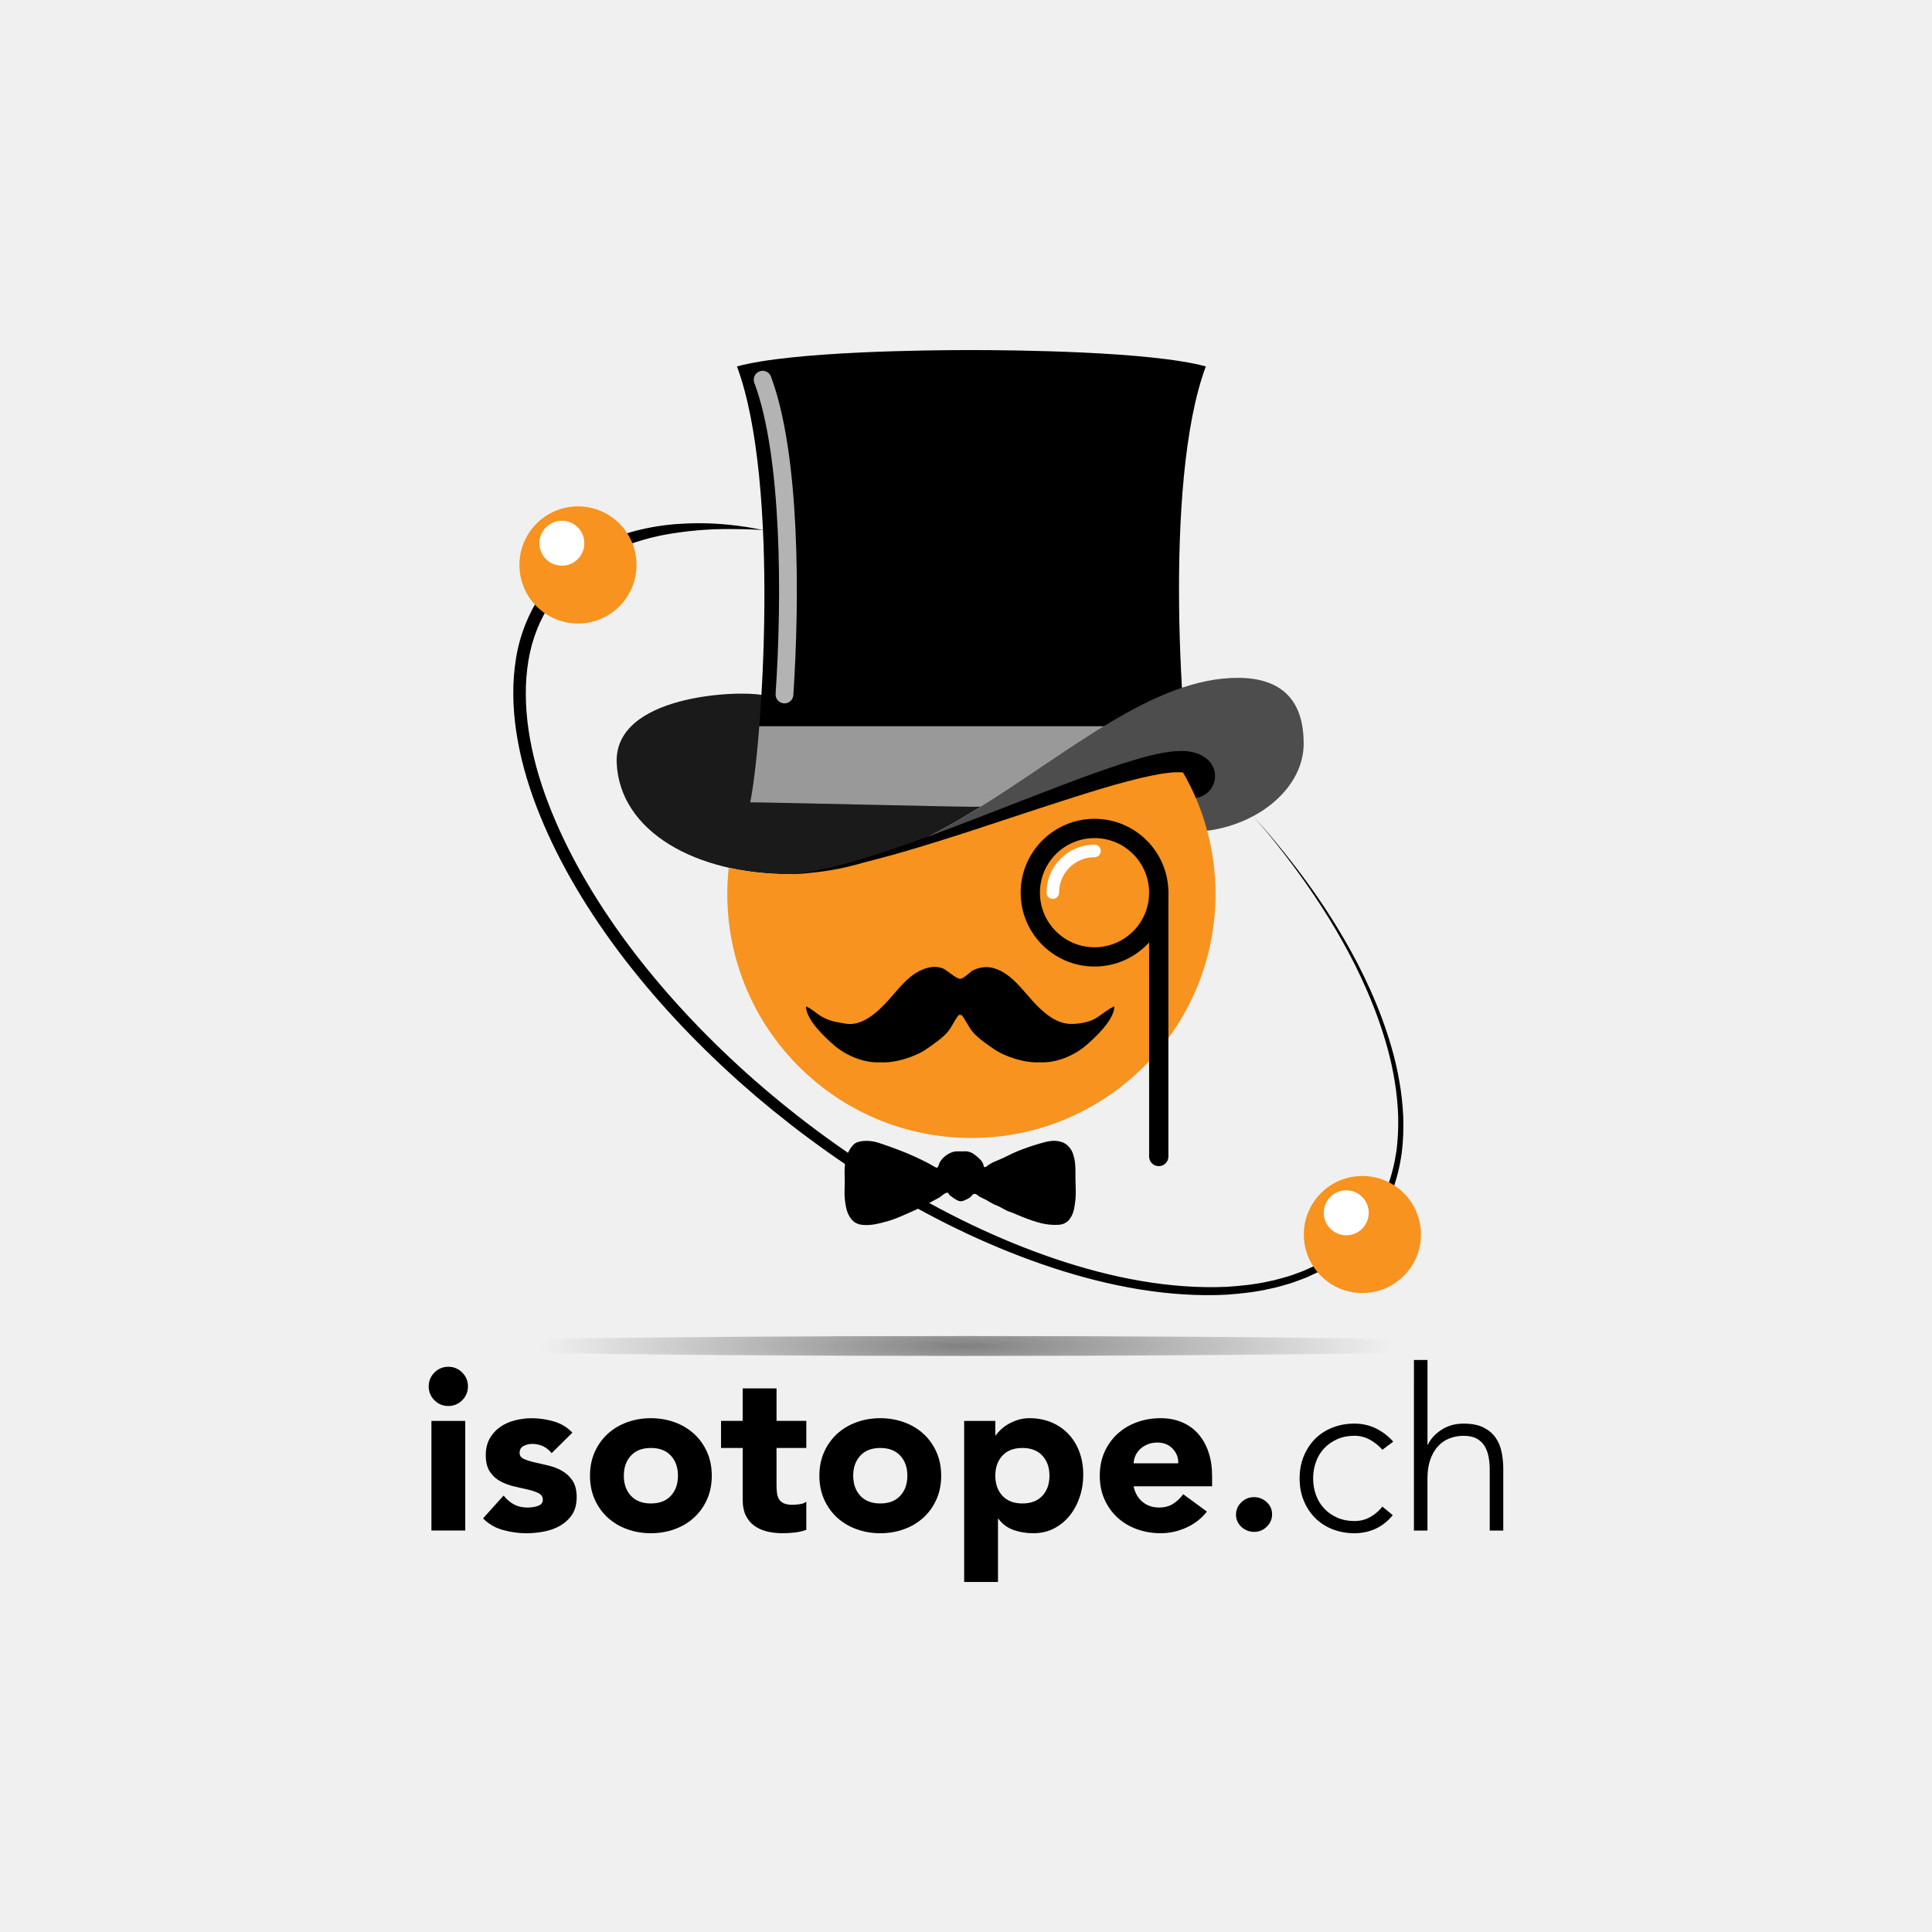
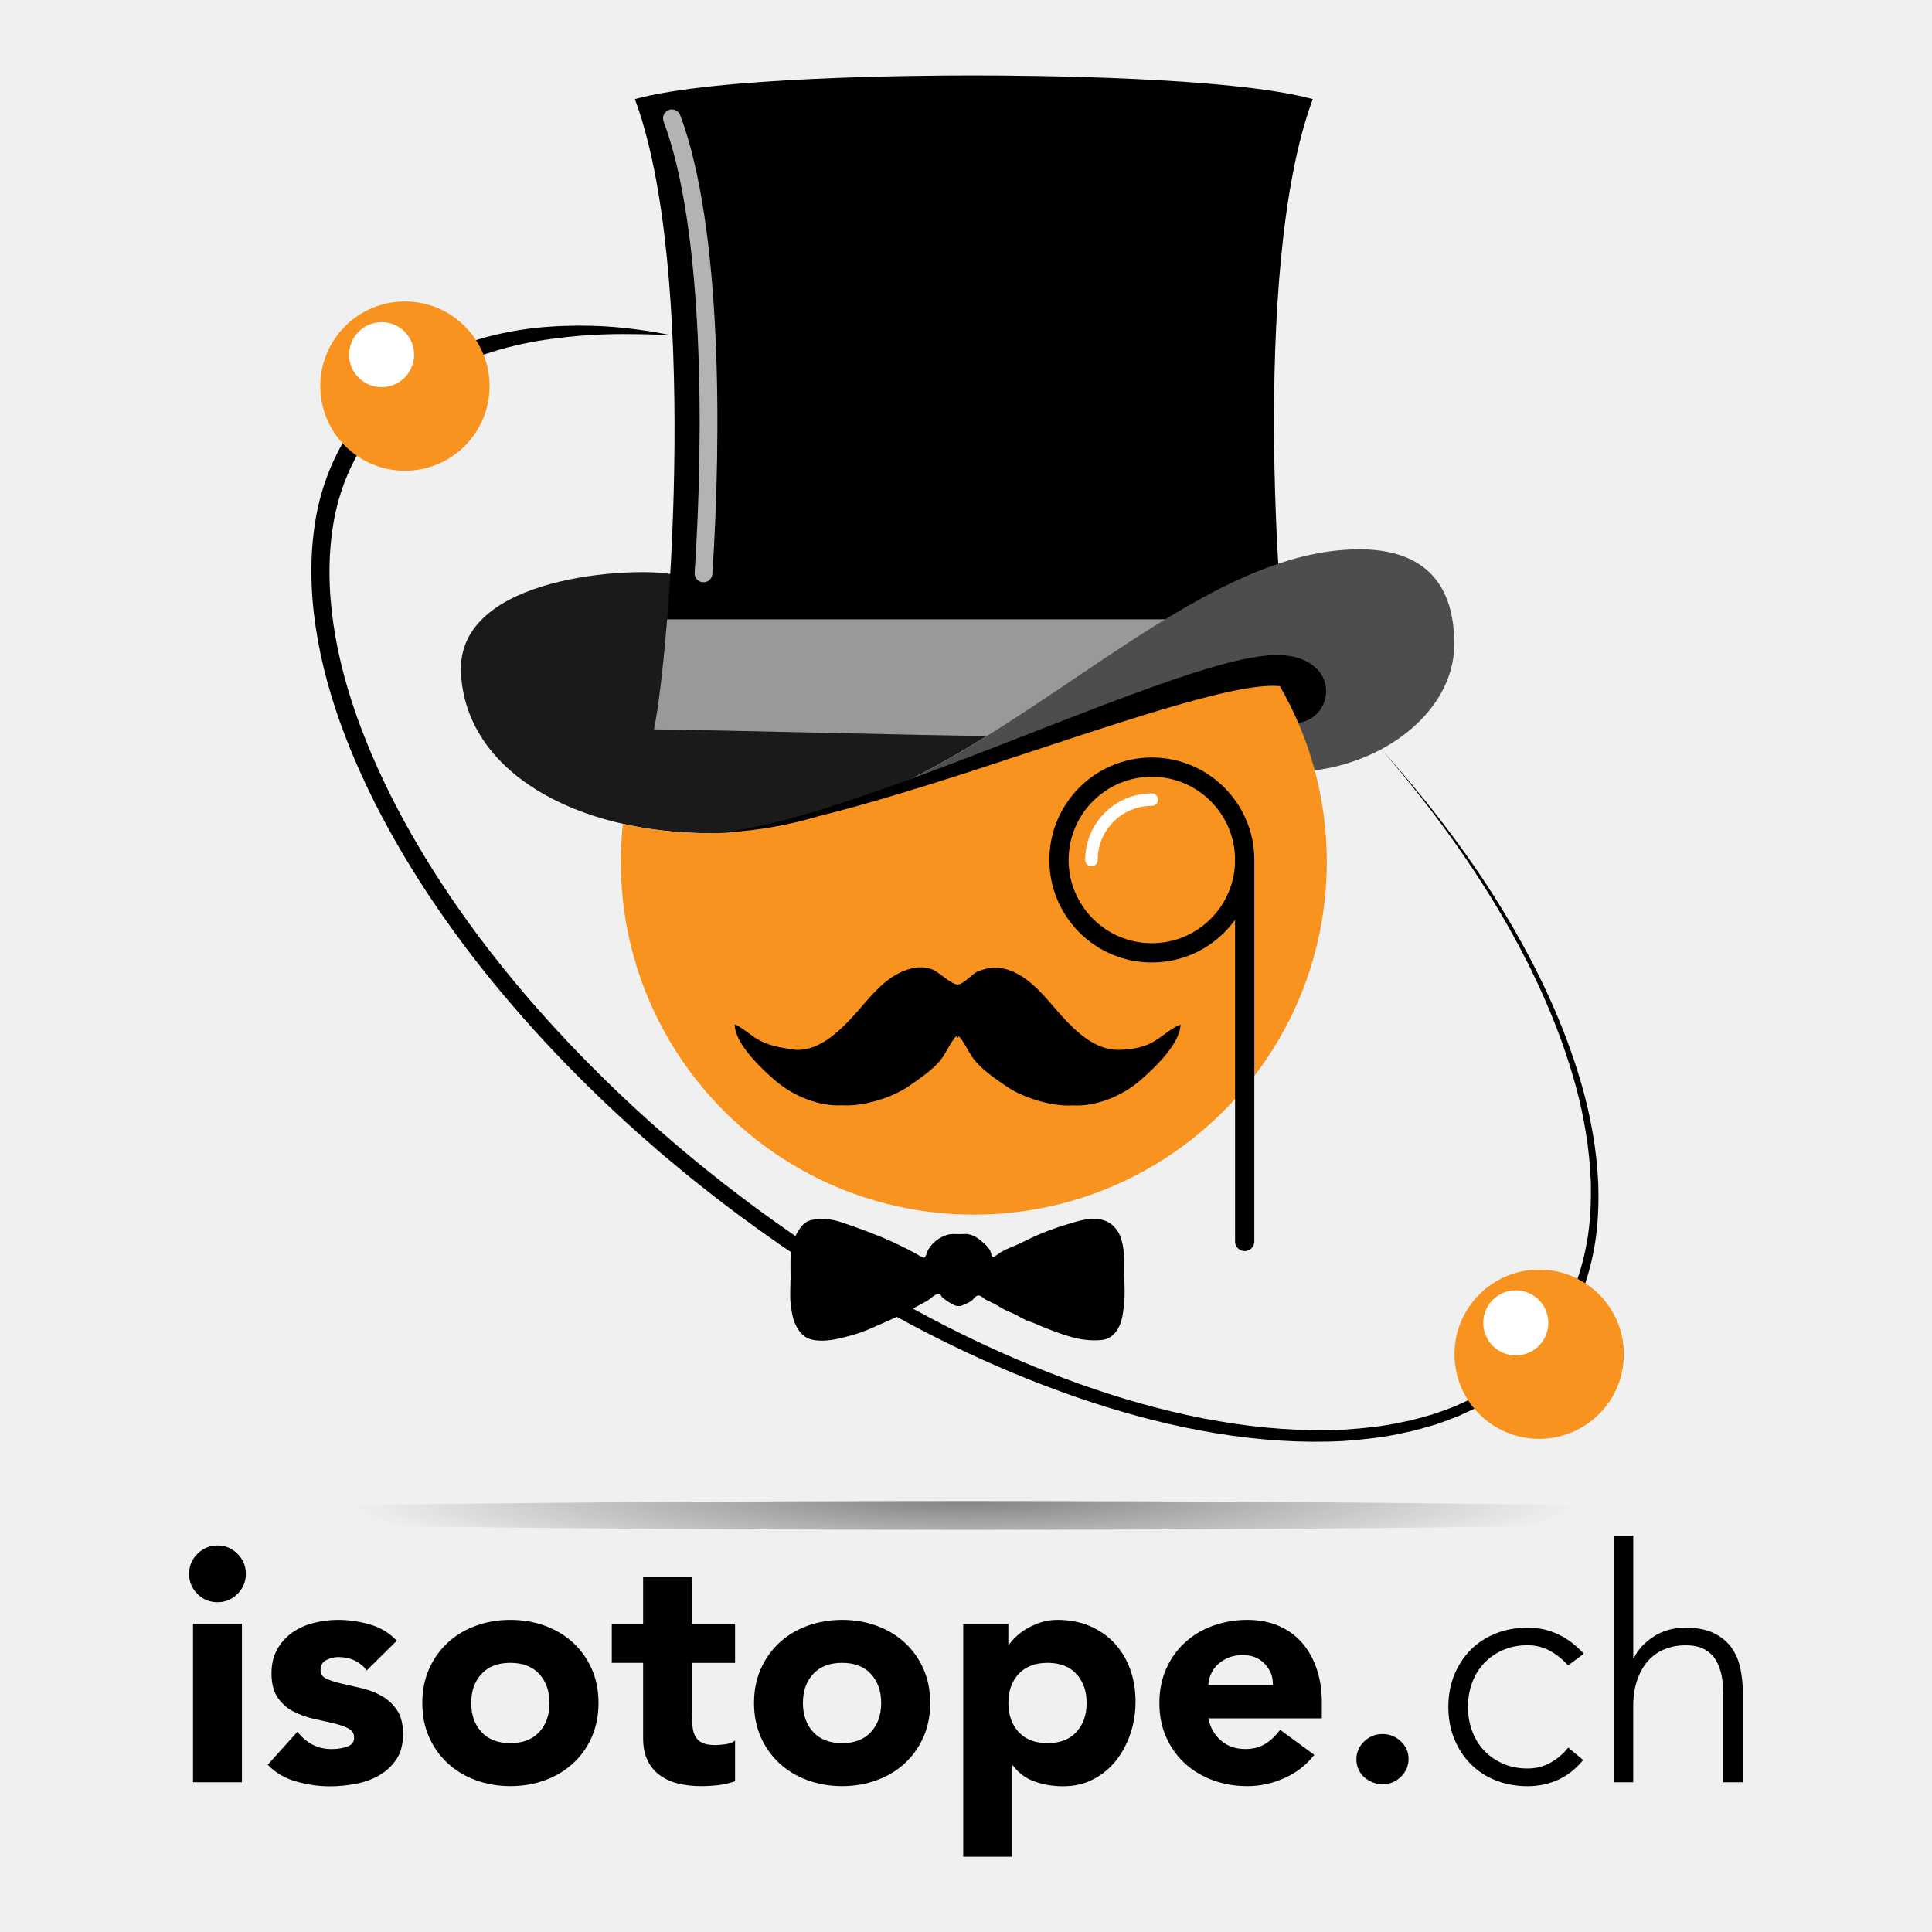
- <svg xmlns="http://www.w3.org/2000/svg" version="1.1" id="Layer_1" x="0px" y="0px" width="320px" height="320px" viewBox="0 0 320 320" enable-background="new 0 0 320 320" xml:space="preserve">
+ <svg xmlns="http://www.w3.org/2000/svg" id="Layer_1" version="1.1" viewBox="0 0 320 320">
+   <defs>
+     <style>
+       .st0, .st1 {
+         stroke-linejoin: round;
+       }
+ 
+       .st0, .st1, .st2 {
+         fill: none;
+         stroke-linecap: round;
+       }
+ 
+       .st0, .st3 {
+         stroke: #000;
+         stroke-width: 3.19px;
+       }
+ 
+       .st4 {
+         fill: url(#radial-gradient);
+       }
+ 
+       .st5 {
+         fill: #4d4d4d;
+       }
+ 
+       .st1 {
+         stroke: #fff;
+         stroke-width: 2.07px;
+       }
+ 
+       .st3, .st6 {
+         fill: #f7931e;
+       }
+ 
+       .st3, .st2 {
+         stroke-miterlimit: 10;
+       }
+ 
+       .st7 {
+         fill: #fff;
+       }
+ 
+       .st8 {
+         fill: #1a1a1a;
+       }
+ 
+       .st2 {
+         stroke: #b3b3b3;
+         stroke-width: 2.94px;
+       }
+ 
+       .st9 {
+         fill: #999;
+       }
+     </style>
+     <radialGradient id="radial-gradient" cx="232.58" cy="4738.74" fx="232.58" fy="4738.74" r="68.05" gradientTransform="translate(-189.23 -604.76) scale(1.5 .18)" gradientUnits="userSpaceOnUse">
+       <stop offset="0" stop-color="gray" />
+       <stop offset="1" stop-color="gray" stop-opacity="0" />
+     </radialGradient>
+   </defs>
  <g>
    <g>
+       <path d="M130.96,211.9c0-1.34-.1-2.71.02-4.05.17-1.83.69-3.56,1.99-4.97.55-.61,1.29-.8,1.91-.9,1.52-.23,3.05-.03,4.52.48,2.94.99,5.83,2.04,8.65,3.34,1.47.69,2.95,1.4,4.35,2.25.73.43.82.36,1.09-.46.54-1.67,2.59-3.17,4.33-3.2.59,0,1.17.04,1.76,0,1.21-.1,2.16.46,3.01,1.21.72.62,1.49,1.24,1.65,2.31.04.16.22.43.62.13.73-.57,1.55-1.04,2.41-1.37.92-.36,1.8-.77,2.68-1.21,2.5-1.28,5.19-2.22,7.9-3,1.67-.48,3.43-.94,5.29-.23.89.35,1.47.97,1.93,1.61.43.62.69,1.45.87,2.28.36,1.66.24,3.3.27,4.97.03,1.7.16,3.42-.04,5.09-.19,1.5-.33,3.03-1.31,4.38-.68.92-1.56,1.31-2.47,1.4-1.73.14-3.44-.06-5.19-.58-1.73-.5-3.4-1.15-5.03-1.84-.51-.22-1-.45-1.52-.61-1.22-.36-2.21-1.18-3.38-1.61-1.14-.42-2.09-1.17-3.17-1.66-.46-.2-.93-.41-1.29-.72-.56-.51-1.03-.48-1.46.07-.51.66-1.28.9-1.97,1.21-.35.16-.91.15-1.28-.02-.69-.32-1.33-.78-1.95-1.23-.24-.17-.34-.64-.57-.68-.27-.04-.62.16-.89.33-.47.32-.87.74-1.37.98-1.83.95-3.6,2.05-5.5,2.85-2.24.97-4.43,2.08-6.78,2.73-1.77.47-3.56.98-5.47.86-1.72-.08-2.8-.73-3.63-2.29-.67-1.21-.82-2.51-.98-3.79-.16-1.34-.03-2.69-.03-4.05Z" />
      <g>
-         <path d="M139.916,195.893c0-0.929-0.069-1.873,0.014-2.799c0.121-1.266,0.474-2.461,1.375-3.439     c0.382-0.422,0.892-0.556,1.323-0.624c1.048-0.161,2.11-0.021,3.127,0.33c2.03,0.683,4.031,1.411,5.981,2.312     c1.019,0.477,2.037,0.967,3.008,1.554c0.507,0.298,0.565,0.246,0.755-0.315c0.374-1.152,1.788-2.194,2.994-2.213     c0.406-0.002,0.811,0.025,1.218-0.002c0.837-0.066,1.493,0.321,2.081,0.837c0.495,0.431,1.028,0.858,1.138,1.601     c0.025,0.113,0.151,0.296,0.432,0.089c0.506-0.396,1.072-0.722,1.67-0.946c0.634-0.246,1.242-0.535,1.85-0.834     c1.732-0.887,3.592-1.535,5.465-2.076c1.154-0.335,2.372-0.652,3.656-0.159c0.617,0.245,1.018,0.674,1.335,1.112     c0.3,0.426,0.476,1.006,0.605,1.578c0.251,1.15,0.165,2.285,0.189,3.434c0.021,1.173,0.114,2.367-0.026,3.523     c-0.132,1.035-0.227,2.098-0.908,3.027c-0.469,0.634-1.078,0.904-1.711,0.967c-1.198,0.097-2.377-0.044-3.588-0.399     c-1.199-0.343-2.35-0.794-3.482-1.274c-0.35-0.15-0.689-0.311-1.049-0.421c-0.846-0.246-1.526-0.815-2.336-1.114     c-0.785-0.289-1.445-0.811-2.193-1.149c-0.316-0.136-0.643-0.287-0.889-0.497c-0.387-0.355-0.711-0.333-1.007,0.049     c-0.353,0.454-0.882,0.625-1.364,0.839c-0.241,0.11-0.632,0.106-0.882-0.011c-0.479-0.221-0.917-0.538-1.346-0.854     c-0.168-0.115-0.236-0.445-0.393-0.473c-0.184-0.029-0.428,0.113-0.613,0.229c-0.326,0.218-0.605,0.51-0.946,0.675     c-1.267,0.657-2.488,1.417-3.805,1.968c-1.548,0.672-3.065,1.438-4.689,1.886c-1.222,0.326-2.461,0.677-3.783,0.595     c-1.187-0.053-1.939-0.506-2.508-1.582c-0.46-0.84-0.565-1.738-0.675-2.624C139.828,197.768,139.916,196.836,139.916,195.893z" />
+         <path class="st8" d="M161.04,121.86c-20.76-5.59-33.23-23.51-50.05-26.79-5.68-1.1-35.41,0-34.64,16.36.77,16.36,18.92,26.58,41.41,26.58,1.75,0,3.46-.2,5.19-.35,4.28-.4,8.48-1.23,12.59-2.46,3.92-1.16,7.77-2.6,11.55-4.33,5.37-2.47,10.6-5.41,15.72-8.57l.72-.45h-2.48Z" />
+         <path d="M214.59,120.81c-4.74,0-47.76,1.06-53.13,1.06s-48.41-1.06-53.14-1.06c2.84-13.64,7.27-76.45-3.17-104.4,13.36-3.65,46.19-3.92,55.99-3.92s42.97.27,56.3,3.92c-10.43,27.95-5.69,90.77-2.85,104.4Z" />
+         <path class="st9" d="M108.31,120.81c4.74,0,47.76,1.06,53.14,1.06s48.41-1.06,53.14-1.06c-.71-3.42-1.54-9.94-2.22-18.23h-101.88c-.66,8.28-1.47,14.81-2.18,18.23Z" />
+         <path class="st5" d="M225.11,90.99c-20.05,0-40.14,17.65-62.31,31.32-5.12,3.16-10.35,6.1-15.72,8.57-3.77,1.73-7.62,3.16-11.55,4.33,8.54-2.11,18.29-5.16,27.95-8.32l10.06-2.45c13.58,2.36,27.36,3.43,40.07,3.43,14.31,0,27.26-9.54,27.26-21.13,0-6.13-1.72-15.76-15.76-15.76Z" />
+         <path d="M117.75,138.02s.39-.03,1.13-.08c.73-.07,1.8-.18,3.15-.4,2.7-.42,6.51-1.27,11.01-2.57,9-2.57,20.72-6.94,32.39-11.48,11.69-4.53,23.33-9.19,32.56-12.13,4.63-1.46,8.63-2.51,12.08-2.81,1.75-.13,3.45-.07,5.11.48.37.1.81.31,1.17.49.17.09.33.18.48.26.17.11.32.22.45.31.53.39.78.63.78.63,2.08,2.04,2.12,5.38.08,7.47-2.04,2.09-5.38,2.12-7.47.08,0,0,.09.11.32.27.06.04.13.08.2.12.04.03.09.06.14.08.1.05.27.09.28.1.28.04-.18-.17-1.17-.19-1-.03-2.46.06-4.2.29-1.74.22-3.77.59-6.01,1.04-8.96,1.83-21.06,5.24-33.17,8.52-12.12,3.3-24.34,6.44-33.66,8.07-4.66.83-8.58,1.29-11.33,1.42-1.37.08-2.46.07-3.2.07-.74-.03-1.13-.04-1.13-.04Z" />
+         <path class="st6" d="M217.76,127.58c-1.31-4.93-3.27-9.6-5.77-13.93-7.35-.77-27.73,6.45-48.5,13.23h0c-1.12.37-2.25.73-3.36,1.1-.24.07-.48.15-.72.23-.93.3-1.86.59-2.78.88-.44.14-.88.28-1.32.42-.77.24-1.53.48-2.29.72-.55.17-1.09.33-1.63.49-.68.21-1.36.42-2.03.63-.58.17-1.15.34-1.73.51-.64.19-1.27.38-1.9.57-.6.17-1.17.33-1.75.5-.61.18-1.22.36-1.82.52-.44.13-.88.24-1.32.36-1.37.38-2.71.73-4.03,1.06-.43.11-.86.23-1.28.33-4.11,1.22-8.31,2.06-12.59,2.46h-.01c-1.88.23-3.61.35-5.18.35-5.14,0-10.04-.54-14.58-1.56-.22,2.06-.34,4.15-.34,6.27,0,32.29,26.17,58.46,58.46,58.46s58.47-26.17,58.47-58.46c0-5.24-.7-10.32-2-15.15Z" />
        <g>
-           <path fill="#1A1A1A" d="M160.717,133.625c-14.359-3.867-22.981-16.259-34.612-18.527c-3.93-0.761-24.488,0-23.959,11.313      c0.53,11.316,13.085,18.384,28.638,18.384c1.21,0,2.395-0.135,3.589-0.24c2.959-0.278,5.864-0.854,8.706-1.701      c2.71-0.805,5.376-1.796,7.985-2.993c3.716-1.706,7.329-3.741,10.875-5.929l0.496-0.308H160.717z" />
-           <path d="M197.754,132.895c-3.277,0-33.032,0.731-36.747,0.731c-3.725,0-33.48-0.731-36.754-0.731      c1.966-9.43,5.029-52.873-2.191-72.203c9.237-2.521,31.945-2.71,38.724-2.71c6.778,0,29.715,0.189,38.939,2.71      C192.512,80.021,195.789,123.465,197.754,132.895z" />
-           <path fill="#999999" d="M124.252,132.895c3.276,0,33.031,0.731,36.75,0.731c3.723,0,33.477-0.731,36.754-0.731      c-0.494-2.363-1.064-6.877-1.537-12.605h-70.46C125.306,126.018,124.742,130.532,124.252,132.895z" />
-           <path fill="#4D4D4D" d="M205.027,112.272c-13.863,0-27.758,12.207-43.092,21.661c-3.544,2.188-7.159,4.222-10.875,5.929      c-2.608,1.197-5.273,2.188-7.985,2.993c5.908-1.457,12.647-3.57,19.333-5.752l6.956-1.693      c9.393,1.629,18.921,2.375,27.709,2.375c9.895,0,18.856-6.597,18.856-14.611C215.933,118.933,214.742,112.272,205.027,112.272z" />
-           <g>
-             <path d="M130.783,144.796c0,0,0.271-0.019,0.779-0.055c0.505-0.048,1.244-0.123,2.178-0.276       c1.869-0.289,4.504-0.88,7.613-1.779c6.227-1.78,14.327-4.797,22.399-7.937c8.086-3.131,16.136-6.356,22.518-8.386       c3.205-1.012,5.965-1.737,8.357-1.941c1.207-0.088,2.389-0.049,3.537,0.332c0.254,0.072,0.563,0.217,0.806,0.341       c0.12,0.065,0.231,0.124,0.332,0.178c0.118,0.077,0.222,0.15,0.313,0.217c0.369,0.272,0.538,0.435,0.538,0.435       c1.44,1.41,1.467,3.722,0.057,5.164c-1.41,1.442-3.722,1.467-5.164,0.057c0,0,0.063,0.079,0.224,0.189       c0.042,0.027,0.088,0.055,0.141,0.081c0.029,0.019,0.061,0.039,0.098,0.056c0.068,0.037,0.186,0.065,0.192,0.07       c0.193,0.03-0.124-0.115-0.812-0.134c-0.691-0.024-1.701,0.042-2.902,0.198c-1.202,0.153-2.609,0.405-4.153,0.72       c-6.198,1.268-14.562,3.625-22.939,5.895c-8.382,2.28-16.836,4.451-23.282,5.579c-3.221,0.573-5.934,0.889-7.837,0.979       c-0.95,0.055-1.701,0.051-2.21,0.046C131.054,144.805,130.783,144.796,130.783,144.796z" />
-           </g>
-           <path fill="#F7931E" d="M199.945,137.581c-0.908-3.411-2.262-6.642-3.992-9.634c-5.085-0.53-19.177,4.46-33.543,9.148v0.007      c-0.778,0.251-1.556,0.501-2.327,0.757c-0.167,0.048-0.334,0.103-0.496,0.158c-0.645,0.205-1.284,0.41-1.92,0.612      c-0.305,0.099-0.608,0.192-0.913,0.291c-0.533,0.168-1.06,0.331-1.583,0.498c-0.379,0.115-0.752,0.228-1.125,0.342      c-0.467,0.146-0.94,0.292-1.405,0.436c-0.401,0.117-0.798,0.236-1.193,0.353c-0.44,0.133-0.881,0.262-1.313,0.393      c-0.413,0.116-0.81,0.229-1.208,0.343c-0.424,0.123-0.845,0.246-1.262,0.36c-0.306,0.088-0.608,0.167-0.914,0.248      c-0.949,0.26-1.875,0.506-2.789,0.735c-0.294,0.077-0.597,0.156-0.884,0.226c-2.844,0.847-5.746,1.423-8.706,1.701      c-0.007,0-0.008,0-0.01,0c-1.298,0.157-2.495,0.24-3.58,0.24c-3.555,0-6.946-0.373-10.082-1.076      c-0.151,1.424-0.236,2.871-0.236,4.339c0,22.331,18.102,40.427,40.427,40.427c22.326,0,40.434-18.096,40.434-40.427      C201.322,144.435,200.844,140.923,199.945,137.581z" />
-           <g>
-             <path fill="#F7931E" stroke="#000000" stroke-width="3.192" stroke-miterlimit="10" d="M191.926,147.855       c0,5.88-4.767,10.639-10.64,10.639c-5.872,0-10.636-4.758-10.636-10.639c0-5.874,4.764-10.638,10.636-10.638       C187.16,137.217,191.926,141.981,191.926,147.855z" />
-             <line fill="none" stroke="#000000" stroke-width="3.192" stroke-linecap="round" stroke-linejoin="round" stroke-miterlimit="10" x1="191.926" y1="147.855" x2="191.926" y2="191.552" />
-             <path fill="none" stroke="#FFFFFF" stroke-width="2.075" stroke-linecap="round" stroke-linejoin="round" stroke-miterlimit="10" d="       M174.375,147.855c0-3.817,3.094-6.913,6.912-6.913" />
-           </g>
-           <path fill="none" stroke="#B3B3B3" stroke-width="2.943" stroke-linecap="round" stroke-miterlimit="10" d="M129.934,115.026      c1.06-15.889,1.085-39.553-3.615-52.134" />
+           <path class="st3" d="M206.16,142.44c0,8.5-6.89,15.38-15.38,15.38s-15.38-6.88-15.38-15.38,6.89-15.38,15.38-15.38c8.49,0,15.38,6.89,15.38,15.38Z" />
+           <line class="st0" x1="206.16" y1="142.44" x2="206.16" y2="205.62" />
+           <path class="st1" d="M180.78,142.44c0-5.52,4.47-10,9.99-10" />
        </g>
-         <g>
-           <path d="M207.578,135.174c0,0,0.834,0.951,2.398,2.733c1.537,1.806,3.77,4.48,6.385,8.059c2.615,3.576,5.599,8.075,8.462,13.558      c1.417,2.747,2.798,5.741,4.015,8.994c1.205,3.255,2.286,6.766,2.93,10.538c0.344,1.881,0.545,3.828,0.652,5.818      c0.061,1.994,0.017,4.033-0.252,6.094c-0.562,4.094-1.931,8.332-4.578,11.932c-0.303,0.467-0.674,0.886-1.029,1.32      c-0.187,0.223-0.336,0.416-0.555,0.665l-0.578,0.591c-0.395,0.389-0.754,0.797-1.181,1.172      c-0.438,0.371-0.878,0.739-1.319,1.113c-0.429,0.394-0.926,0.67-1.389,1.012c-0.474,0.328-0.938,0.669-1.447,0.938      c-0.501,0.285-1.004,0.57-1.506,0.858c-0.525,0.243-1.052,0.489-1.579,0.735c-0.522,0.261-1.067,0.466-1.617,0.664      c-0.55,0.195-1.092,0.424-1.653,0.594c-1.129,0.318-2.252,0.687-3.416,0.902c-2.307,0.543-4.688,0.789-7.08,0.973      c-9.611,0.502-19.493-1.358-28.999-4.486c-9.528-3.147-18.775-7.547-27.491-12.797c-4.356-2.63-8.573-5.485-12.644-8.503      c-2.049-1.499-4.019-3.067-5.997-4.656c-0.965-0.8-1.929-1.601-2.891-2.399c-0.949-0.829-1.895-1.658-2.84-2.484      c-7.466-6.684-14.227-13.929-19.96-21.58c-5.715-7.656-10.423-15.725-13.573-23.966c-1.573-4.116-2.734-8.284-3.342-12.42      c-0.615-4.131-0.674-8.238-0.033-12.115c0.625-3.877,2.085-7.476,4.1-10.472c0.47-0.775,1.058-1.449,1.609-2.134l0.415-0.51      c0.012-0.015,0.094-0.104,0.083-0.092l0.055-0.056l0.11-0.111l0.22-0.222c0.292-0.295,0.583-0.589,0.869-0.88      c0.625-0.568,1.294-1.151,1.945-1.665c0.335-0.243,0.668-0.483,0.998-0.723l0.494-0.356l0.514-0.316      c2.708-1.719,5.53-2.779,8.158-3.511c2.646-0.704,5.129-1.063,7.371-1.206c4.491-0.306,7.997,0.054,10.354,0.391      c1.184,0.132,2.077,0.341,2.682,0.44c0.604,0.111,0.917,0.168,0.917,0.168s-0.317-0.013-0.931-0.039      c-0.615-0.014-1.521-0.087-2.707-0.091c-2.36-0.044-5.844-0.079-10.168,0.532c-2.163,0.277-4.533,0.752-7.01,1.544      c-2.486,0.762-5.065,1.896-7.556,3.501l-0.472,0.296l-0.452,0.335c-0.302,0.223-0.605,0.449-0.912,0.674      c-0.589,0.479-1.137,0.963-1.719,1.499c-0.286,0.294-0.572,0.591-0.86,0.89l-0.401,0.417L92.8,97.799      c-0.506,0.625-1.048,1.238-1.475,1.946c-1.845,2.733-3.203,6.021-3.797,9.638c-1.214,7.256,0.167,15.476,3.21,23.466      c3.041,8.026,7.636,15.965,13.244,23.518c5.625,7.549,12.284,14.727,19.641,21.348c7.391,6.627,15.464,12.652,24.051,17.916      c8.572,5.261,17.68,9.683,27.05,12.86c9.353,3.166,19.063,5.062,28.446,4.648c2.33-0.159,4.65-0.379,6.888-0.89      c1.132-0.201,2.218-0.548,3.313-0.846c0.541-0.158,1.063-0.375,1.598-0.561c0.531-0.186,1.059-0.379,1.561-0.627      c0.509-0.231,1.016-0.461,1.523-0.693c0.484-0.271,0.969-0.543,1.451-0.812c0.492-0.252,0.938-0.576,1.391-0.885      c0.44-0.321,0.932-0.59,1.328-0.95c0.417-0.343,0.831-0.685,1.244-1.026c0.408-0.35,0.784-0.771,1.179-1.152l0.583-0.584      l0.5-0.596c0.34-0.412,0.699-0.808,0.992-1.25c2.562-3.41,3.94-7.454,4.541-11.426c0.289-1.996,0.355-3.987,0.323-5.939      c-0.08-1.951-0.252-3.865-0.565-5.723c-0.584-3.725-1.606-7.211-2.758-10.453c-1.164-3.242-2.496-6.234-3.869-8.987      c-2.773-5.494-5.699-10.013-8.235-13.633c-2.545-3.618-4.727-6.33-6.23-8.162C208.395,136.14,207.578,135.174,207.578,135.174z" />
-         </g>
-         <g>
-           <path fill="#F7931E" d="M105.428,93.574c0,5.354-4.343,9.699-9.696,9.699c-5.354,0-9.698-4.345-9.698-9.699      c0-5.354,4.344-9.699,9.698-9.699C101.085,83.875,105.428,88.22,105.428,93.574z" />
-           <path fill="#FFFFFF" d="M96.781,89.98c0,2.056-1.664,3.719-3.718,3.719c-2.056,0-3.727-1.663-3.727-3.719      c0-2.062,1.67-3.725,3.727-3.725C95.119,86.255,96.781,87.918,96.781,89.98z" />
-         </g>
-         <g>
-           <path fill="#F7931E" d="M235.354,204.475c0,5.354-4.351,9.692-9.705,9.692c-5.355,0-9.693-4.337-9.693-9.692      c0-5.354,4.337-9.693,9.693-9.693S235.354,199.119,235.354,204.475z" />
-           <path fill="#FFFFFF" d="M226.705,200.881c0,2.056-1.668,3.725-3.725,3.725s-3.727-1.668-3.727-3.725s1.668-3.727,3.727-3.727      C225.035,197.155,226.705,198.824,226.705,200.881z" />
-         </g>
-         <path d="M159.033,167.859c-0.878,0.881-1.321,2.262-2.188,3.192c-0.948,1.035-2.25,1.919-3.399,2.708     c-1.931,1.332-5.249,2.346-7.591,2.193c-2.677,0.156-5.611-1.059-7.631-2.763c-1.583-1.354-4.723-4.286-4.723-6.499     c0.907,0.375,1.744,1.193,2.607,1.692c1.291,0.767,2.509,0.921,3.963,1.169c2.782,0.472,5.345-1.982,7.037-3.847     c1.567-1.726,3.036-3.784,5.162-4.872c1.195-0.605,2.538-0.934,3.836-0.457c0.77,0.293,2.237,1.761,2.928,1.736     c0.634,0.021,1.637-1.195,2.262-1.467c1.354-0.579,2.562-0.624,3.93-0.07c2.427,0.996,4.029,3.253,5.729,5.13     c1.641,1.8,3.83,3.894,6.455,3.892c1.244,0,2.846-0.245,3.93-0.854c1.059-0.596,2.117-1.588,3.23-2.057     c0,2.213-3.142,5.145-4.724,6.499c-2.028,1.704-4.948,2.919-7.631,2.764c-2.347,0.151-5.668-0.864-7.591-2.191     c-1.149-0.789-2.461-1.673-3.398-2.709C160.356,170.121,159.913,168.74,159.033,167.859     C158.608,168.275,159.454,168.275,159.033,167.859z" />
+         <path class="st2" d="M116.52,94.97c1.53-22.97,1.57-57.19-5.23-75.38" />
+       </g>
+       <path d="M228.79,124.1s1.21,1.38,3.47,3.95c2.22,2.61,5.45,6.48,9.23,11.65,3.78,5.17,8.1,11.68,12.24,19.6,2.05,3.97,4.05,8.3,5.81,13,1.74,4.71,3.31,9.78,4.24,15.24.5,2.72.79,5.54.94,8.41.09,2.88.02,5.83-.36,8.81-.81,5.92-2.79,12.05-6.62,17.25-.44.68-.97,1.28-1.49,1.91-.27.32-.49.6-.8.96l-.84.85c-.57.56-1.09,1.15-1.71,1.69-.63.54-1.27,1.07-1.91,1.61-.62.57-1.34.97-2.01,1.46-.69.47-1.36.97-2.09,1.36-.72.41-1.45.82-2.18,1.24-.76.35-1.52.71-2.28,1.06-.75.38-1.54.67-2.34.96-.8.28-1.58.61-2.39.86-1.63.46-3.26.99-4.94,1.3-3.34.79-6.78,1.14-10.24,1.41-13.9.73-28.19-1.96-41.93-6.49-13.78-4.55-27.15-10.91-39.75-18.5-6.3-3.8-12.4-7.93-18.28-12.29-2.96-2.17-5.81-4.43-8.67-6.73-1.4-1.16-2.79-2.31-4.18-3.47-1.37-1.2-2.74-2.4-4.11-3.59-10.8-9.66-20.57-20.14-28.86-31.2-8.26-11.07-15.07-22.74-19.63-34.65-2.27-5.95-3.95-11.98-4.83-17.96-.89-5.97-.97-11.91-.05-17.52.9-5.61,3.01-10.81,5.93-15.14.68-1.12,1.53-2.1,2.33-3.09l.6-.74s.14-.15.12-.13l.08-.08.16-.16.32-.32c.42-.43.84-.85,1.26-1.27.9-.82,1.87-1.66,2.81-2.41.48-.35.97-.7,1.44-1.05l.71-.51.74-.46c3.92-2.49,8-4.02,11.8-5.08,3.83-1.02,7.42-1.54,10.66-1.74,6.49-.44,11.56.08,14.97.57,1.71.19,3,.49,3.88.64.87.16,1.33.24,1.33.24,0,0-.46-.02-1.35-.06-.89-.02-2.2-.13-3.91-.13-3.41-.06-8.45-.11-14.7.77-3.13.4-6.55,1.09-10.14,2.23-3.59,1.1-7.32,2.74-10.93,5.06l-.68.43-.65.48c-.44.32-.87.65-1.32.97-.85.69-1.64,1.39-2.49,2.17-.41.43-.83.85-1.24,1.29l-.58.6-.55.67c-.73.9-1.52,1.79-2.13,2.81-2.67,3.95-4.63,8.71-5.49,13.94-1.76,10.49.24,22.38,4.64,33.93,4.4,11.61,11.04,23.08,19.15,34.01,8.13,10.92,17.76,21.29,28.4,30.87,10.69,9.58,22.36,18.29,34.78,25.91,12.39,7.61,25.56,14,39.11,18.59,13.52,4.58,27.56,7.32,41.13,6.72,3.37-.23,6.72-.55,9.96-1.29,1.64-.29,3.21-.79,4.79-1.22.78-.23,1.54-.54,2.31-.81.77-.27,1.53-.55,2.26-.91.74-.33,1.47-.67,2.2-1,.7-.39,1.4-.79,2.1-1.17.71-.36,1.36-.83,2.01-1.28.64-.46,1.35-.85,1.92-1.37.6-.5,1.2-.99,1.8-1.48.59-.51,1.13-1.11,1.7-1.67l.84-.84.72-.86c.49-.6,1.01-1.17,1.43-1.81,3.7-4.93,5.7-10.78,6.57-16.52.42-2.89.51-5.77.47-8.59-.12-2.82-.36-5.59-.82-8.28-.84-5.39-2.32-10.43-3.99-15.11-1.68-4.69-3.61-9.01-5.59-12.99-4.01-7.94-8.24-14.48-11.91-19.71-3.68-5.23-6.84-9.15-9.01-11.8-2.22-2.61-3.4-4.01-3.4-4.01Z" />
+       <g>
+         <path class="st6" d="M81.09,63.95c0,7.74-6.28,14.02-14.02,14.02s-14.02-6.28-14.02-14.02,6.28-14.02,14.02-14.02,14.02,6.28,14.02,14.02Z" />
+         <path class="st7" d="M68.59,58.75c0,2.97-2.41,5.38-5.38,5.38s-5.39-2.4-5.39-5.38,2.41-5.39,5.39-5.39c2.97,0,5.38,2.4,5.38,5.39Z" />
      </g>
      <g>
-         <path d="M71.008,229.629c0-0.896,0.316-1.662,0.952-2.297c0.635-0.635,1.4-0.951,2.297-0.951c0.895,0,1.663,0.316,2.296,0.951     c0.636,0.635,0.953,1.401,0.953,2.297c0,0.896-0.317,1.663-0.953,2.297c-0.635,0.637-1.401,0.953-2.296,0.953     c-0.896,0-1.664-0.316-2.297-0.953C71.327,231.292,71.008,230.525,71.008,229.629z M71.457,235.346h5.604v18.157h-5.604V235.346z     " />
-         <path d="M91.37,240.688c-0.822-1.021-1.906-1.531-3.251-1.531c-0.473,0-0.934,0.113-1.382,0.337     c-0.45,0.226-0.674,0.612-0.674,1.159c0,0.449,0.232,0.779,0.691,0.99c0.46,0.209,1.045,0.398,1.756,0.561     c0.71,0.162,1.471,0.339,2.279,0.523c0.809,0.187,1.57,0.48,2.278,0.878c0.71,0.399,1.295,0.94,1.756,1.624     c0.459,0.686,0.691,1.604,0.691,2.746c0,1.17-0.255,2.137-0.765,2.898c-0.511,0.758-1.166,1.367-1.962,1.828     c-0.797,0.46-1.694,0.785-2.689,0.972c-0.997,0.187-1.98,0.282-2.952,0.282c-1.272,0-2.553-0.182-3.848-0.543     c-1.296-0.359-2.391-1.002-3.288-1.923l3.4-3.774c0.522,0.646,1.102,1.141,1.737,1.475c0.635,0.338,1.376,0.507,2.223,0.507     c0.646,0,1.233-0.097,1.755-0.281c0.523-0.187,0.784-0.53,0.784-1.028c0-0.473-0.231-0.828-0.691-1.064     c-0.461-0.235-1.046-0.436-1.756-0.598c-0.709-0.161-1.47-0.335-2.279-0.521c-0.81-0.188-1.569-0.467-2.279-0.841     c-0.708-0.374-1.295-0.902-1.755-1.589c-0.46-0.684-0.692-1.6-0.692-2.745c0-1.071,0.218-1.993,0.654-2.764     c0.435-0.771,1.008-1.406,1.719-1.906c0.707-0.497,1.525-0.866,2.446-1.103c0.921-0.234,1.855-0.354,2.8-0.354     c1.196,0,2.405,0.175,3.624,0.522c1.222,0.35,2.254,0.973,3.101,1.867L91.37,240.688z" />
-         <path d="M97.721,244.424c0-1.443,0.261-2.752,0.784-3.922c0.523-1.17,1.239-2.174,2.148-3.008     c0.909-0.834,1.98-1.477,3.213-1.925c1.231-0.448,2.544-0.672,3.941-0.672c1.394,0,2.708,0.224,3.941,0.672     s2.303,1.091,3.213,1.925c0.909,0.834,1.626,1.836,2.148,3.008c0.523,1.17,0.784,2.479,0.784,3.922     c0,1.445-0.261,2.753-0.784,3.923c-0.522,1.169-1.239,2.173-2.148,3.008c-0.91,0.835-1.98,1.476-3.213,1.924     s-2.545,0.673-3.941,0.673s-2.708-0.225-3.941-0.673s-2.304-1.089-3.213-1.924c-0.91-0.835-1.625-1.837-2.148-3.008     C97.982,247.177,97.721,245.869,97.721,244.424z M103.325,244.424c0,1.37,0.392,2.479,1.177,3.326     c0.784,0.847,1.885,1.27,3.307,1.27c1.422,0,2.522-0.423,3.306-1.27c0.785-0.848,1.177-1.956,1.177-3.326     c0-1.369-0.393-2.478-1.177-3.324c-0.784-0.848-1.884-1.271-3.306-1.271c-1.421,0-2.522,0.424-3.307,1.271     C103.717,241.946,103.325,243.055,103.325,244.424z" />
-         <path d="M133.549,239.828h-4.932v6.053c0,0.498,0.023,0.952,0.074,1.363c0.049,0.412,0.162,0.768,0.336,1.063     c0.176,0.299,0.444,0.531,0.805,0.694c0.36,0.159,0.839,0.24,1.438,0.24c0.299,0,0.691-0.031,1.176-0.096     c0.484-0.062,0.853-0.205,1.103-0.428v4.67c-0.623,0.225-1.271,0.372-1.942,0.449c-0.673,0.074-1.333,0.113-1.98,0.113     c-0.947,0-1.819-0.101-2.616-0.299c-0.797-0.201-1.494-0.518-2.092-0.953s-1.065-1.002-1.401-1.699     c-0.336-0.698-0.504-1.545-0.504-2.541v-8.631h-3.588v-4.482h3.588v-5.38h5.604v5.38h4.932V239.828z" />
-         <path d="M135.716,244.424c0-1.443,0.261-2.752,0.784-3.922c0.523-1.17,1.239-2.174,2.148-3.008     c0.909-0.834,1.98-1.477,3.213-1.925c1.233-0.448,2.546-0.672,3.941-0.672c1.396,0,2.708,0.224,3.943,0.672     c1.233,0.448,2.304,1.091,3.213,1.925s1.625,1.836,2.148,3.008c0.523,1.17,0.784,2.479,0.784,3.922     c0,1.445-0.261,2.753-0.784,3.923c-0.523,1.169-1.239,2.173-2.148,3.008s-1.98,1.476-3.213,1.924     c-1.232,0.448-2.547,0.673-3.943,0.673c-1.394,0-2.708-0.225-3.941-0.673c-1.232-0.448-2.304-1.089-3.213-1.924     c-0.91-0.835-1.625-1.837-2.148-3.008C135.978,247.177,135.716,245.869,135.716,244.424z M141.32,244.424     c0,1.37,0.394,2.479,1.177,3.326c0.784,0.847,1.886,1.27,3.306,1.27s2.521-0.423,3.308-1.27c0.784-0.848,1.177-1.956,1.177-3.326     c0-1.369-0.394-2.478-1.177-3.324c-0.784-0.848-1.886-1.271-3.308-1.271c-1.418,0-2.521,0.424-3.306,1.271     C141.712,241.946,141.32,243.055,141.32,244.424z" />
-         <path d="M159.7,235.346h5.155v2.391h0.075c0.225-0.323,0.517-0.654,0.878-0.99s0.785-0.641,1.271-0.915     c0.484-0.273,1.014-0.497,1.587-0.675c0.572-0.174,1.184-0.262,1.829-0.262c1.346,0,2.566,0.233,3.662,0.691     c1.094,0.461,2.037,1.111,2.82,1.943c0.784,0.834,1.389,1.824,1.811,2.969c0.424,1.146,0.636,2.404,0.636,3.773     c0,1.271-0.193,2.486-0.579,3.645c-0.387,1.158-0.934,2.186-1.643,3.082c-0.711,0.896-1.577,1.613-2.598,2.148     c-1.021,0.537-2.18,0.805-3.476,0.805c-1.17,0-2.261-0.182-3.269-0.543c-1.009-0.359-1.836-0.976-2.486-1.848h-0.073v10.461     h-5.604v-26.676H159.7L159.7,235.346z M164.855,244.424c0,1.37,0.395,2.479,1.178,3.326c0.784,0.847,1.887,1.27,3.307,1.27     s2.521-0.423,3.309-1.27c0.783-0.848,1.176-1.956,1.176-3.326c0-1.369-0.394-2.478-1.176-3.324     c-0.785-0.848-1.887-1.271-3.309-1.271c-1.418,0-2.521,0.424-3.307,1.271C165.248,241.946,164.855,243.055,164.855,244.424z" />
-         <path d="M199.9,250.364c-0.896,1.146-2.03,2.03-3.399,2.652c-1.37,0.622-2.79,0.935-4.259,0.935     c-1.395,0-2.709-0.225-3.941-0.673s-2.305-1.089-3.213-1.924c-0.91-0.835-1.625-1.837-2.148-3.008     c-0.523-1.17-0.784-2.478-0.784-3.923c0-1.443,0.261-2.752,0.784-3.922s1.238-2.174,2.148-3.008     c0.908-0.834,1.98-1.477,3.213-1.925s2.544-0.672,3.941-0.672c1.294,0,2.471,0.224,3.531,0.672     c1.059,0.448,1.955,1.091,2.688,1.925c0.735,0.834,1.304,1.836,1.7,3.008c0.398,1.17,0.598,2.479,0.598,3.922v1.756h-13.001     c0.224,1.071,0.71,1.924,1.456,2.561c0.748,0.635,1.67,0.952,2.766,0.952c0.922,0,1.699-0.206,2.335-0.618     c0.635-0.411,1.189-0.94,1.663-1.586L199.9,250.364z M195.156,242.369c0.025-0.946-0.287-1.756-0.934-2.429     c-0.646-0.671-1.482-1.008-2.504-1.008c-0.621,0-1.169,0.099-1.644,0.298c-0.474,0.201-0.878,0.455-1.214,0.767     c-0.337,0.312-0.598,0.673-0.784,1.083c-0.187,0.411-0.292,0.841-0.317,1.289H195.156z" />
-         <path d="M204.721,250.887c0-0.797,0.291-1.48,0.877-2.055c0.586-0.572,1.289-0.859,2.111-0.859c0.796,0,1.494,0.274,2.092,0.822     c0.597,0.549,0.896,1.221,0.896,2.018c0,0.798-0.292,1.482-0.878,2.055c-0.586,0.574-1.289,0.859-2.109,0.859     c-0.398,0-0.781-0.074-1.142-0.224c-0.361-0.149-0.679-0.349-0.951-0.597c-0.274-0.25-0.493-0.549-0.653-0.896     C204.801,251.659,204.721,251.287,204.721,250.887z" />
-         <path d="M230.685,250.962c-0.847,1.022-1.806,1.774-2.874,2.261c-1.072,0.484-2.232,0.729-3.477,0.729     c-1.32,0-2.541-0.227-3.662-0.674c-1.121-0.449-2.078-1.078-2.877-1.887c-0.797-0.809-1.417-1.768-1.867-2.877     c-0.449-1.107-0.672-2.322-0.672-3.643s0.223-2.534,0.672-3.643c0.45-1.109,1.07-2.068,1.867-2.877     c0.799-0.809,1.756-1.438,2.877-1.885c1.121-0.45,2.342-0.674,3.662-0.674c1.271,0,2.447,0.262,3.532,0.784     c1.084,0.523,2.049,1.259,2.896,2.206l-1.793,1.343c-0.648-0.722-1.359-1.287-2.132-1.698c-0.772-0.41-1.606-0.618-2.503-0.618     c-1.046,0-1.994,0.187-2.84,0.562c-0.846,0.373-1.569,0.879-2.166,1.514c-0.598,0.635-1.053,1.383-1.362,2.242     c-0.313,0.859-0.468,1.773-0.468,2.744c0,0.973,0.154,1.887,0.468,2.746c0.312,0.861,0.765,1.608,1.362,2.241     c0.597,0.636,1.32,1.14,2.166,1.514c0.846,0.372,1.794,0.562,2.84,0.562c0.947,0,1.812-0.219,2.598-0.655     c0.784-0.434,1.463-1.014,2.037-1.736L230.685,250.962z" />
-         <path d="M234.195,225.258h2.242v14.012h0.074c0.447-0.947,1.195-1.763,2.241-2.449c1.046-0.684,2.267-1.027,3.661-1.027     c1.346,0,2.439,0.213,3.287,0.637c0.846,0.424,1.514,0.977,1.998,1.662c0.482,0.685,0.821,1.477,1.008,2.374     c0.186,0.896,0.281,1.819,0.281,2.765v10.273h-2.242v-10.162c0-0.697-0.062-1.375-0.187-2.036     c-0.124-0.66-0.343-1.252-0.651-1.774c-0.314-0.523-0.749-0.94-1.309-1.251c-0.561-0.312-1.289-0.468-2.186-0.468     c-0.821,0-1.602,0.145-2.335,0.43c-0.735,0.287-1.37,0.723-1.906,1.307c-0.536,0.586-0.958,1.32-1.271,2.205     c-0.312,0.884-0.467,1.924-0.467,3.119v8.631h-2.242L234.195,225.258L234.195,225.258z" />
+         <path class="st6" d="M268.96,224.31c0,7.74-6.29,14.01-14.03,14.01s-14.02-6.27-14.02-14.01,6.27-14.02,14.02-14.02,14.03,6.27,14.03,14.02Z" />
+         <path class="st7" d="M256.45,219.11c0,2.97-2.41,5.39-5.39,5.39s-5.39-2.41-5.39-5.39,2.41-5.39,5.39-5.39c2.97,0,5.39,2.41,5.39,5.39Z" />
      </g>
+       <path d="M158.6,171.36c-1.27,1.27-1.91,3.27-3.16,4.62-1.37,1.5-3.25,2.77-4.91,3.92-2.79,1.93-7.59,3.39-10.98,3.17-3.87.23-8.11-1.53-11.03-4-2.29-1.96-6.83-6.2-6.83-9.4,1.31.54,2.52,1.73,3.77,2.45,1.87,1.11,3.63,1.33,5.73,1.69,4.02.68,7.73-2.87,10.18-5.56,2.27-2.5,4.39-5.47,7.46-7.04,1.73-.87,3.67-1.35,5.55-.66,1.11.42,3.23,2.55,4.23,2.51.92.03,2.37-1.73,3.27-2.12,1.96-.84,3.7-.9,5.68-.1,3.51,1.44,5.83,4.7,8.28,7.42,2.37,2.6,5.54,5.63,9.33,5.63,1.8,0,4.12-.35,5.68-1.23,1.53-.86,3.06-2.3,4.67-2.97,0,3.2-4.54,7.44-6.83,9.4-2.93,2.46-7.15,4.22-11.03,4-3.39.22-8.2-1.25-10.98-3.17-1.66-1.14-3.56-2.42-4.91-3.92-1.26-1.34-1.9-3.34-3.17-4.61-.61.6.61.6,0,0Z" />
    </g>
-     <radialGradient id="SVGID_1_" cx="227.562" cy="-3927.223" r="50.987" gradientTransform="matrix(1.3861 0 0 -0.1667 -155.4252 -431.732)" gradientUnits="userSpaceOnUse">
-       <stop offset="0" style="stop-color:#808080" />
-       <stop offset="1" style="stop-color:#808080;stop-opacity:0" />
-     </radialGradient>
-     <path fill="url(#SVGID_1_)" d="M259,222.937c0,0.911-44.322,1.649-99,1.649c-54.675,0-99-0.738-99-1.649   c0-0.91,44.325-1.649,99-1.649C214.678,221.287,259,222.026,259,222.937z" />
+     <g>
+       <path d="M31.32,260.68c0-1.3.46-2.4,1.38-3.32.92-.92,2.02-1.38,3.32-1.38s2.4.46,3.32,1.38c.92.92,1.38,2.03,1.38,3.32s-.46,2.4-1.38,3.32c-.92.92-2.03,1.38-3.32,1.38s-2.41-.46-3.32-1.38c-.92-.92-1.38-2.03-1.38-3.32ZM31.97,268.95h8.1v26.25h-8.1v-26.25Z" />
+       <path d="M60.76,276.67c-1.19-1.48-2.76-2.21-4.7-2.21-.68,0-1.35.16-2,.49-.65.33-.97.88-.97,1.68,0,.65.34,1.13,1,1.43.67.3,1.51.58,2.54.81,1.03.23,2.13.49,3.3.76,1.17.27,2.27.69,3.29,1.27,1.03.58,1.87,1.36,2.54,2.35.66.99,1,2.32,1,3.97s-.37,3.09-1.11,4.19c-.74,1.1-1.69,1.98-2.84,2.64-1.15.67-2.45,1.14-3.89,1.41-1.44.27-2.86.41-4.27.41-1.84,0-3.69-.26-5.56-.79-1.87-.52-3.46-1.45-4.75-2.78l4.92-5.46c.75.93,1.59,1.65,2.51,2.13.92.49,1.99.73,3.21.73.93,0,1.78-.14,2.54-.41.76-.27,1.13-.77,1.13-1.49s-.33-1.2-1-1.54c-.67-.34-1.51-.63-2.54-.86-1.03-.23-2.13-.48-3.3-.75-1.17-.27-2.27-.68-3.3-1.22-1.02-.54-1.87-1.3-2.54-2.3-.67-.99-1-2.31-1-3.97,0-1.55.32-2.88.95-4,.63-1.11,1.46-2.03,2.49-2.76,1.02-.72,2.21-1.25,3.54-1.59,1.33-.34,2.68-.51,4.05-.51,1.73,0,3.48.25,5.24.75,1.77.51,3.26,1.41,4.48,2.7l-4.96,4.91Z" />
+       <path d="M69.95,282.07c0-2.09.38-3.98,1.13-5.67.76-1.69,1.79-3.14,3.11-4.35,1.31-1.21,2.86-2.14,4.65-2.78,1.78-.65,3.68-.97,5.7-.97s3.92.32,5.7.97,3.33,1.58,4.65,2.78c1.31,1.21,2.35,2.65,3.11,4.35.76,1.69,1.13,3.58,1.13,5.67s-.38,3.98-1.13,5.67c-.75,1.69-1.79,3.14-3.11,4.35-1.32,1.21-2.86,2.13-4.65,2.78-1.78.65-3.68.97-5.7.97s-3.92-.33-5.7-.97c-1.78-.65-3.33-1.57-4.65-2.78-1.32-1.21-2.35-2.66-3.11-4.35-.76-1.69-1.13-3.58-1.13-5.67ZM78.05,282.07c0,1.98.57,3.58,1.7,4.81,1.13,1.22,2.73,1.84,4.78,1.84s3.65-.61,4.78-1.84c1.14-1.23,1.7-2.83,1.7-4.81s-.57-3.58-1.7-4.81c-1.13-1.23-2.72-1.84-4.78-1.84s-3.65.61-4.78,1.84c-1.14,1.22-1.7,2.83-1.7,4.81Z" />
+       <path d="M121.75,275.43h-7.13v8.75c0,.72.03,1.38.11,1.97.07.6.23,1.11.49,1.54.25.43.64.77,1.16,1,.52.23,1.21.35,2.08.35.43,0,1-.04,1.7-.14.7-.09,1.23-.3,1.59-.62v6.75c-.9.33-1.84.54-2.81.65-.97.11-1.93.16-2.86.16-1.37,0-2.63-.15-3.78-.43-1.15-.29-2.16-.75-3.02-1.38-.86-.63-1.54-1.45-2.03-2.46-.49-1.01-.73-2.23-.73-3.67v-12.48h-5.19v-6.48h5.19v-7.78h8.1v7.78h7.13v6.48h0Z" />
+       <path d="M124.89,282.07c0-2.09.38-3.98,1.13-5.67s1.79-3.14,3.11-4.35c1.31-1.21,2.86-2.14,4.65-2.78s3.68-.97,5.7-.97,3.92.32,5.7.97c1.78.65,3.33,1.58,4.65,2.78s2.35,2.65,3.11,4.35c.76,1.69,1.13,3.58,1.13,5.67s-.38,3.98-1.13,5.67c-.76,1.69-1.79,3.14-3.11,4.35s-2.86,2.13-4.65,2.78c-1.78.65-3.68.97-5.7.97s-3.92-.33-5.7-.97c-1.78-.65-3.33-1.57-4.65-2.78-1.32-1.21-2.35-2.66-3.11-4.35-.75-1.69-1.13-3.58-1.13-5.67ZM132.99,282.07c0,1.98.57,3.58,1.7,4.81,1.13,1.22,2.73,1.84,4.78,1.84s3.65-.61,4.78-1.84c1.13-1.23,1.7-2.83,1.7-4.81s-.57-3.58-1.7-4.81c-1.13-1.23-2.73-1.84-4.78-1.84s-3.65.61-4.78,1.84c-1.14,1.22-1.7,2.83-1.7,4.81Z" />
+       <path d="M159.56,268.95h7.45v3.46h.11c.33-.47.75-.95,1.27-1.43s1.14-.93,1.84-1.32c.7-.39,1.47-.72,2.29-.98.83-.25,1.71-.38,2.64-.38,1.95,0,3.71.34,5.3,1,1.58.67,2.95,1.61,4.08,2.81,1.13,1.21,2.01,2.64,2.62,4.29.61,1.66.92,3.48.92,5.46,0,1.84-.28,3.59-.84,5.27-.56,1.67-1.35,3.16-2.38,4.46-1.03,1.3-2.28,2.33-3.76,3.11-1.48.78-3.15,1.16-5.03,1.16-1.69,0-3.27-.26-4.73-.79-1.46-.52-2.65-1.41-3.59-2.67h-.11v15.13h-8.1v-38.57h0ZM167.02,282.07c0,1.98.57,3.58,1.7,4.81,1.13,1.22,2.73,1.84,4.78,1.84s3.65-.61,4.78-1.84c1.13-1.23,1.7-2.83,1.7-4.81s-.57-3.58-1.7-4.81c-1.14-1.23-2.73-1.84-4.78-1.84s-3.65.61-4.78,1.84c-1.14,1.22-1.7,2.83-1.7,4.81Z" />
+       <path d="M217.69,290.66c-1.3,1.66-2.94,2.94-4.91,3.83-1.98.9-4.03,1.35-6.16,1.35s-3.92-.33-5.7-.97c-1.78-.65-3.33-1.57-4.65-2.78-1.32-1.21-2.35-2.66-3.11-4.35-.76-1.69-1.13-3.58-1.13-5.67s.38-3.98,1.13-5.67,1.79-3.14,3.11-4.35c1.31-1.21,2.86-2.14,4.65-2.78s3.68-.97,5.7-.97c1.87,0,3.57.32,5.11.97,1.53.65,2.83,1.58,3.89,2.78,1.06,1.21,1.89,2.65,2.46,4.35.58,1.69.86,3.58.86,5.67v2.54h-18.8c.32,1.55,1.03,2.78,2.11,3.7,1.08.92,2.41,1.38,4,1.38,1.33,0,2.46-.3,3.38-.89.92-.59,1.72-1.36,2.4-2.29l5.67,4.16ZM210.83,279.1c.04-1.37-.41-2.54-1.35-3.51-.93-.97-2.14-1.46-3.62-1.46-.9,0-1.69.14-2.38.43-.69.29-1.27.66-1.76,1.11-.49.45-.86.97-1.13,1.57-.27.59-.42,1.22-.46,1.86h10.7Z" />
+       <path d="M224.66,291.42c0-1.15.42-2.14,1.27-2.97.85-.83,1.86-1.24,3.05-1.24s2.16.4,3.02,1.19c.86.79,1.3,1.77,1.3,2.92s-.42,2.14-1.27,2.97c-.85.83-1.86,1.24-3.05,1.24-.58,0-1.13-.11-1.65-.32-.52-.22-.98-.5-1.38-.86-.4-.36-.71-.79-.94-1.3-.24-.51-.35-1.05-.35-1.62Z" />
+       <path d="M262.21,291.53c-1.22,1.48-2.61,2.57-4.16,3.27-1.55.7-3.23,1.05-5.03,1.05-1.91,0-3.67-.33-5.3-.97-1.62-.65-3-1.56-4.16-2.73-1.15-1.17-2.05-2.56-2.7-4.16-.65-1.6-.97-3.36-.97-5.27s.32-3.66.97-5.27c.65-1.6,1.55-2.99,2.7-4.16,1.16-1.17,2.54-2.08,4.16-2.73,1.62-.65,3.39-.97,5.3-.97s3.54.38,5.11,1.13c1.57.76,2.96,1.82,4.19,3.19l-2.59,1.94c-.94-1.04-1.97-1.86-3.08-2.46-1.12-.59-2.32-.89-3.62-.89-1.51,0-2.88.27-4.11.81-1.22.54-2.27,1.27-3.13,2.19-.86.92-1.52,2-1.97,3.24-.45,1.24-.68,2.56-.68,3.97s.22,2.73.68,3.97c.45,1.24,1.11,2.33,1.97,3.24.86.92,1.91,1.65,3.13,2.19,1.22.54,2.59.81,4.11.81,1.37,0,2.62-.32,3.76-.95,1.13-.63,2.12-1.47,2.95-2.51l2.48,2.05Z" />
+       <path d="M267.28,254.36h3.24v20.26h.11c.65-1.37,1.73-2.55,3.24-3.54,1.51-.99,3.28-1.48,5.29-1.48s3.53.31,4.75.92c1.22.61,2.19,1.41,2.89,2.4.7.99,1.19,2.14,1.46,3.43.27,1.3.41,2.63.41,4v14.85h-3.24v-14.69c0-1.01-.09-1.99-.27-2.94-.18-.95-.5-1.81-.94-2.57-.45-.76-1.08-1.36-1.89-1.81-.81-.45-1.86-.68-3.16-.68-1.19,0-2.32.21-3.38.62-1.06.41-1.98,1.05-2.76,1.89-.78.85-1.39,1.91-1.84,3.19-.45,1.28-.68,2.78-.68,4.51v12.48h-3.24v-40.85h0Z" />
+     </g>
  </g>
+   <path class="st4" d="M303.15,251c0,1.32-64.09,2.38-143.15,2.38s-143.15-1.07-143.15-2.38,64.09-2.38,143.15-2.38c79.06,0,143.15,1.07,143.15,2.38Z" />
</svg>
